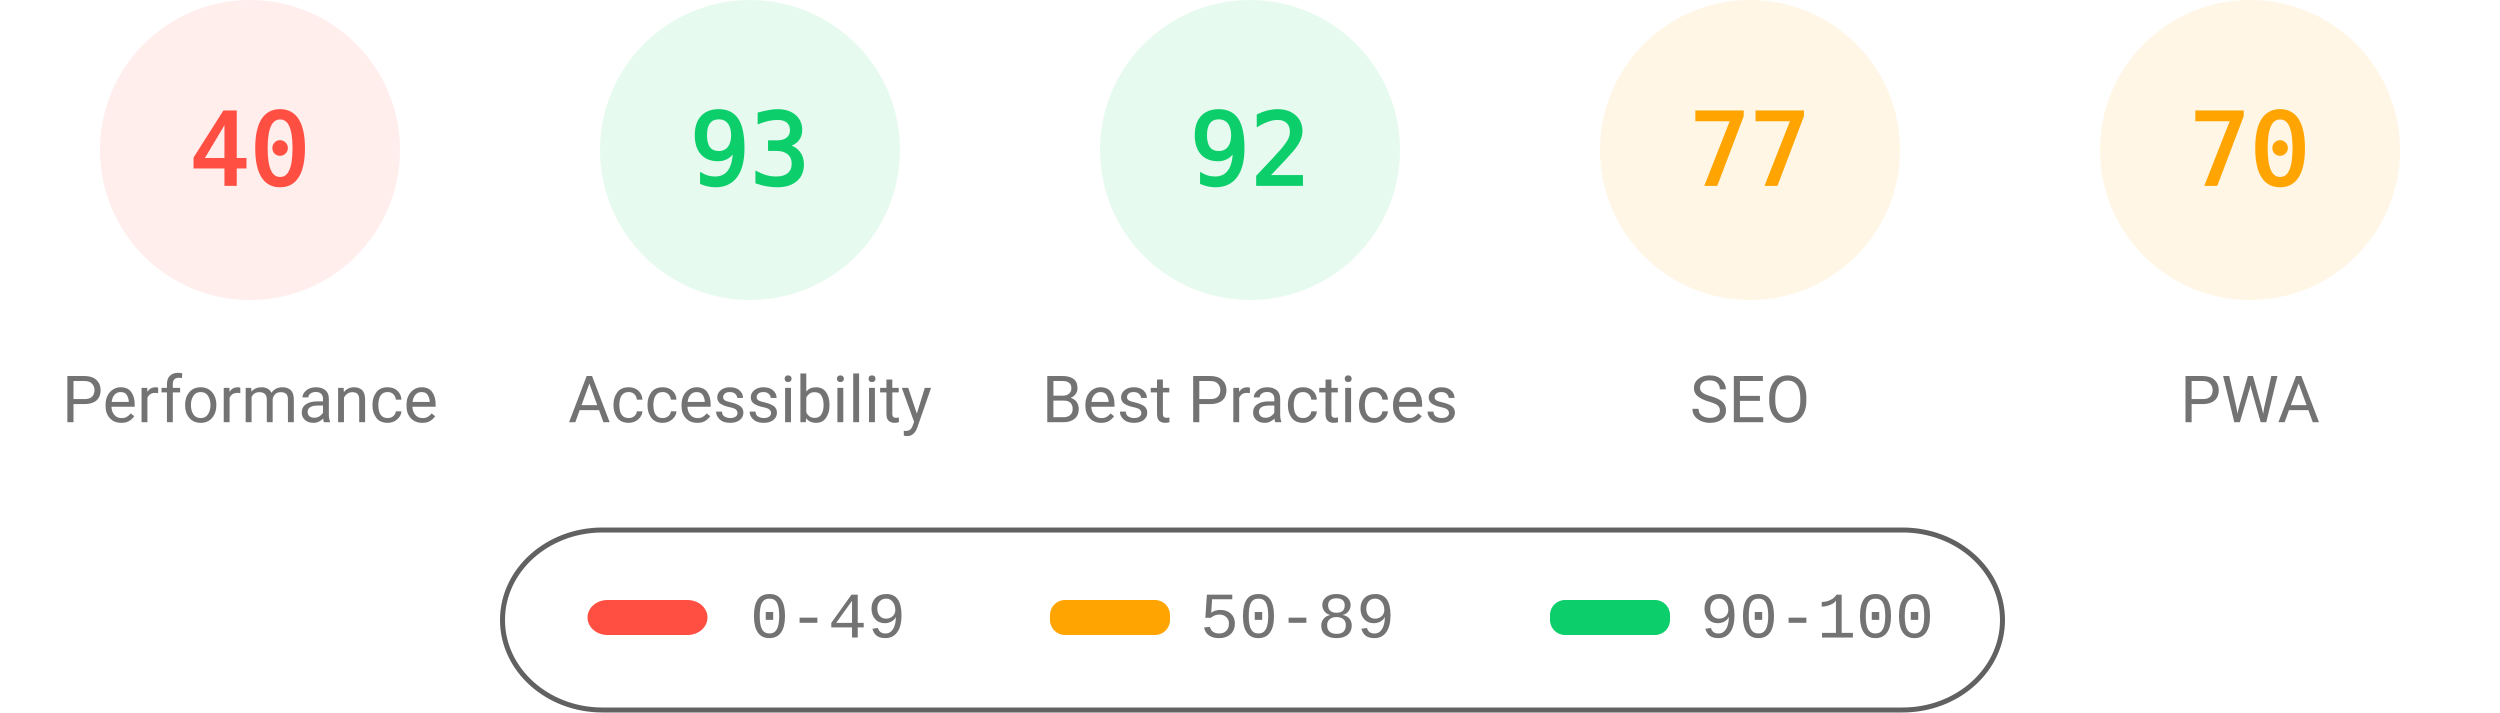
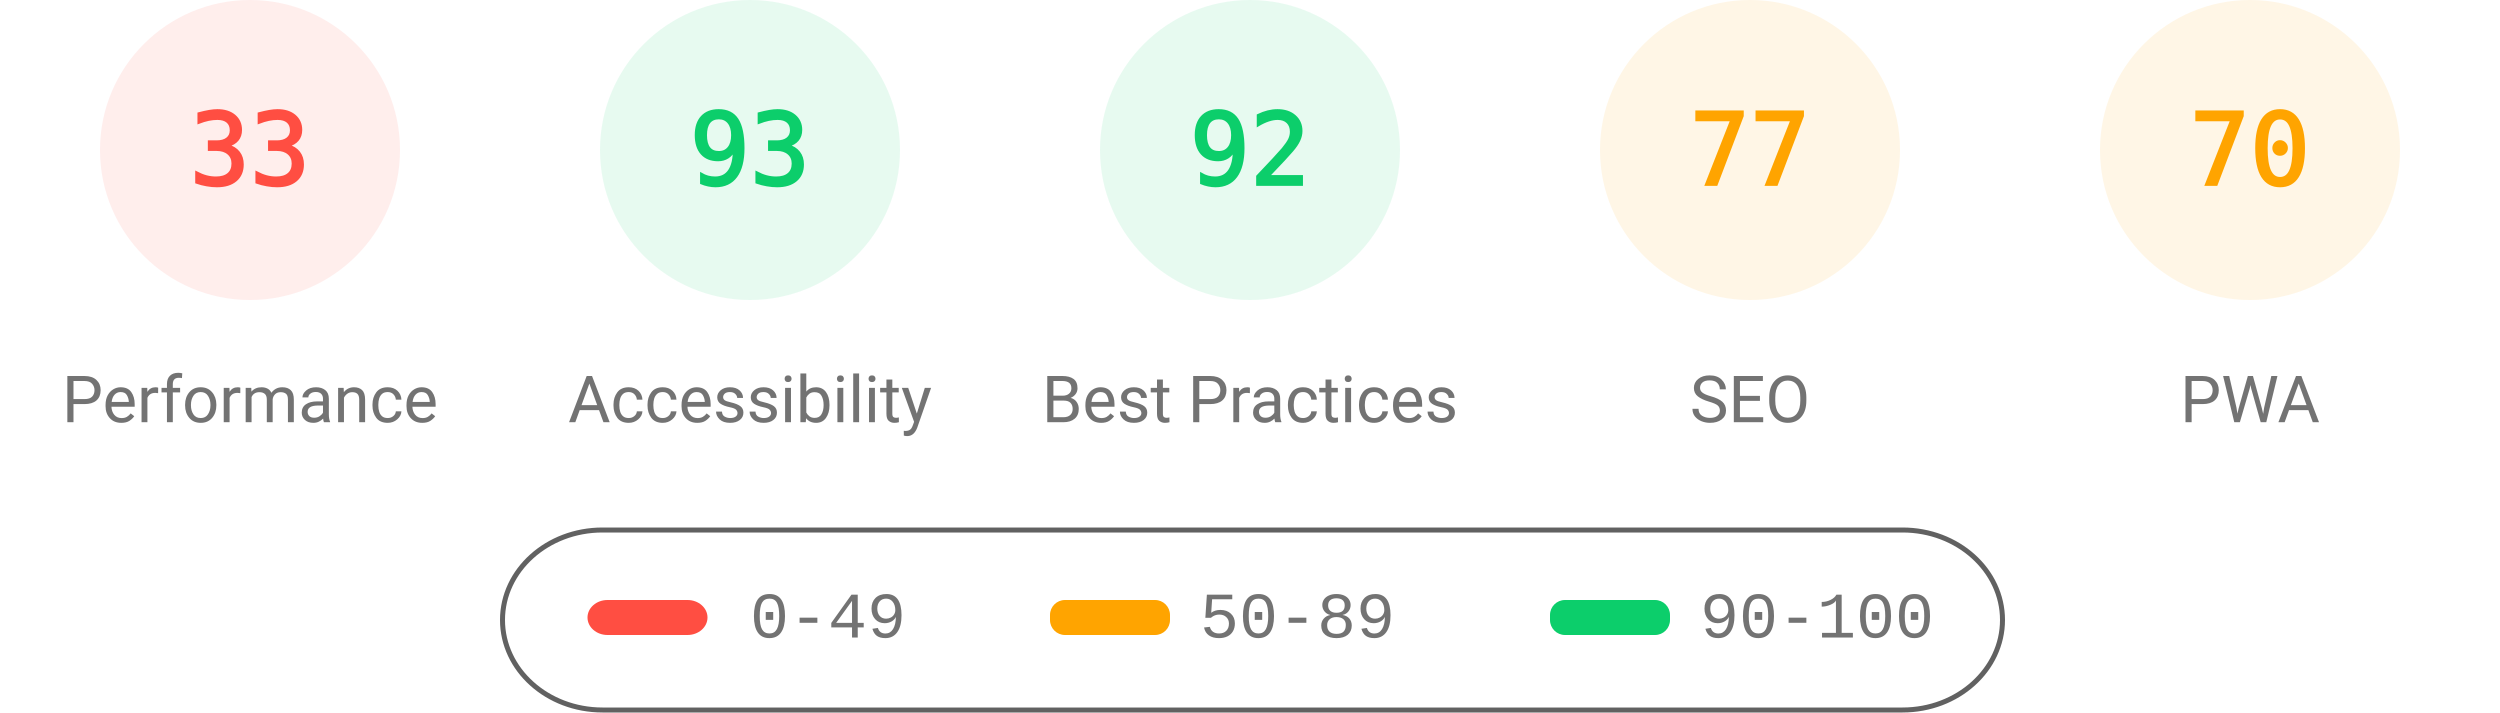
<svg xmlns="http://www.w3.org/2000/svg" fill="none" width="1000" height="285">
  <style>.gauge-base{opacity:.1}.gauge-arc{fill:none;animation-delay:250ms;stroke-linecap:round;transform:rotate(-90deg);transform-origin:100px 60px;animation:load-gauge 1s ease forwards}.guage-text{font-size:40px;font-family:monospace;text-align:center}.guage-red{color:#ff4e42;fill:#ff4e42;stroke:#ff4e42}.guage-orange{color:#ffa400;fill:#ffa400;stroke:#ffa400}.guage-green{color:#0cce6b;fill:#0cce6b;stroke:#0cce6b}.guage-undefined{color:#5c5c5c;fill:#5c5c5c;stroke:#5c5c5c}.guage-title{color:#737373;fill:#737373;stroke:none;font-size:26px;line-height:26px;font-family:Roboto,Halvetica,Arial,sans-serif}@keyframes load-gauge{from{stroke-dasharray:0 352.858}}</style>
  <svg class="guage-div guage-perf guage-red" viewBox="0 0 200 200" width="200" height="200">
    <circle class="gauge-base" r="56" cx="100" cy="60" stroke-width="8" />
-     <circle class="gauge-arc guage-arc-1" r="56" cx="100" cy="60" stroke-width="8" style="stroke-dasharray:140.743,351.858" />
-     <text class="guage-text" x="100" y="60" alignment-baseline="central" dominant-baseline="central" text-anchor="middle">40</text>
+     <circle class="gauge-arc guage-arc-1" r="56" cx="100" cy="60" stroke-width="8" style="stroke-dasharray:116.113,351.858" />
+     <text class="guage-text" x="100" y="60" alignment-baseline="central" dominant-baseline="central" text-anchor="middle">33</text>
    <text class="guage-title" x="100" y="160" alignment-baseline="central" dominant-baseline="central" text-anchor="middle">Performance</text>
  </svg>
  <svg class="guage-div guage-acc guage-green" viewBox="0 0 200 200" width="200" height="200" x="200">
    <circle class="gauge-base" r="56" cx="100" cy="60" stroke-width="8" />
    <circle class="gauge-arc guage-arc-2" r="56" cx="100" cy="60" stroke-width="8" style="stroke-dasharray:327.228,351.858" />
    <text class="guage-text" x="100" y="60" alignment-baseline="central" dominant-baseline="central" text-anchor="middle">93</text>
    <text class="guage-title" x="100" y="160" alignment-baseline="central" dominant-baseline="central" text-anchor="middle">Accessibility</text>
  </svg>
  <svg class="guage-div guage-best guage-green" viewBox="0 0 200 200" width="200" height="200" x="400">
    <circle class="gauge-base" r="56" cx="100" cy="60" stroke-width="8" />
    <circle class="gauge-arc guage-arc-3" r="56" cx="100" cy="60" stroke-width="8" style="stroke-dasharray:323.709,351.858" />
    <text class="guage-text" x="100" y="60" alignment-baseline="central" dominant-baseline="central" text-anchor="middle">92</text>
    <text class="guage-title" x="100" y="160" alignment-baseline="central" dominant-baseline="central" text-anchor="middle">Best Practices</text>
  </svg>
  <svg class="guage-div guage-seo guage-orange" viewBox="0 0 200 200" width="200" height="200" x="600">
    <circle class="gauge-base" r="56" cx="100" cy="60" stroke-width="8" />
    <circle class="gauge-arc guage-arc-4" r="56" cx="100" cy="60" stroke-width="8" style="stroke-dasharray:270.931,351.858" />
    <text class="guage-text" x="100" y="60" alignment-baseline="central" dominant-baseline="central" text-anchor="middle">77</text>
    <text class="guage-title" x="100" y="160" alignment-baseline="central" dominant-baseline="central" text-anchor="middle">SEO</text>
  </svg>
  <svg class="guage-div guage-pwa guage-orange" viewBox="0 0 200 200" width="200" height="200" x="800">
    <circle class="gauge-base" r="56" cx="100" cy="60" stroke-width="8" />
    <circle class="gauge-arc guage-arc-4" r="56" cx="100" cy="60" stroke-width="8" style="stroke-dasharray:246.301,351.858" />
    <text class="guage-text" x="100" y="60" alignment-baseline="central" dominant-baseline="central" text-anchor="middle">70</text>
    <text class="guage-title" x="100" y="160" alignment-baseline="central" dominant-baseline="central" text-anchor="middle">PWA</text>
  </svg>
  <svg width="604" height="76" x="200" y="210">
    <path fill="none" id="canvas_background" d="M-1-1h604v80H-1z" />
    <rect fill-opacity="0" stroke="#616161" stroke-width="2" rx="40" id="svg_2" height="72" width="600" y="2" x="1" fill="#000" />
    <rect stroke="#000" rx="8" id="svg_3" height="14" width="48" y="30" x="35" stroke-opacity="null" stroke-width="0" fill="#ff4e42" />
    <rect stroke="#000" rx="6" id="svg_4" height="14" width="48" y="30" x="220" stroke-opacity="null" stroke-width="0" fill="#ffa400" />
    <rect stroke="#000" rx="6" id="svg_5" height="14" width="48" y="30" x="420" stroke-opacity="null" stroke-width="0" fill="#0cce6b" />
    <text xml:space="preserve" text-anchor="start" font-family="'Courier New', Courier, monospace" font-size="26" id="svg_6" y="45" x="100" stroke-opacity="null" stroke-width="0" stroke="#000" fill="#737373">0-49</text>
    <text xml:space="preserve" text-anchor="start" font-family="'Courier New', Courier, monospace" font-size="26" id="svg_7" y="45" x="280" stroke-opacity="null" stroke-width="0" stroke="#000" fill="#737373">50-89</text>
    <text xml:space="preserve" text-anchor="start" font-family="'Courier New', Courier, monospace" font-size="26" id="svg_8" y="45" x="480" stroke-opacity="null" stroke-width="0" stroke="#000" fill="#737373">90-100</text>
  </svg>
</svg>
